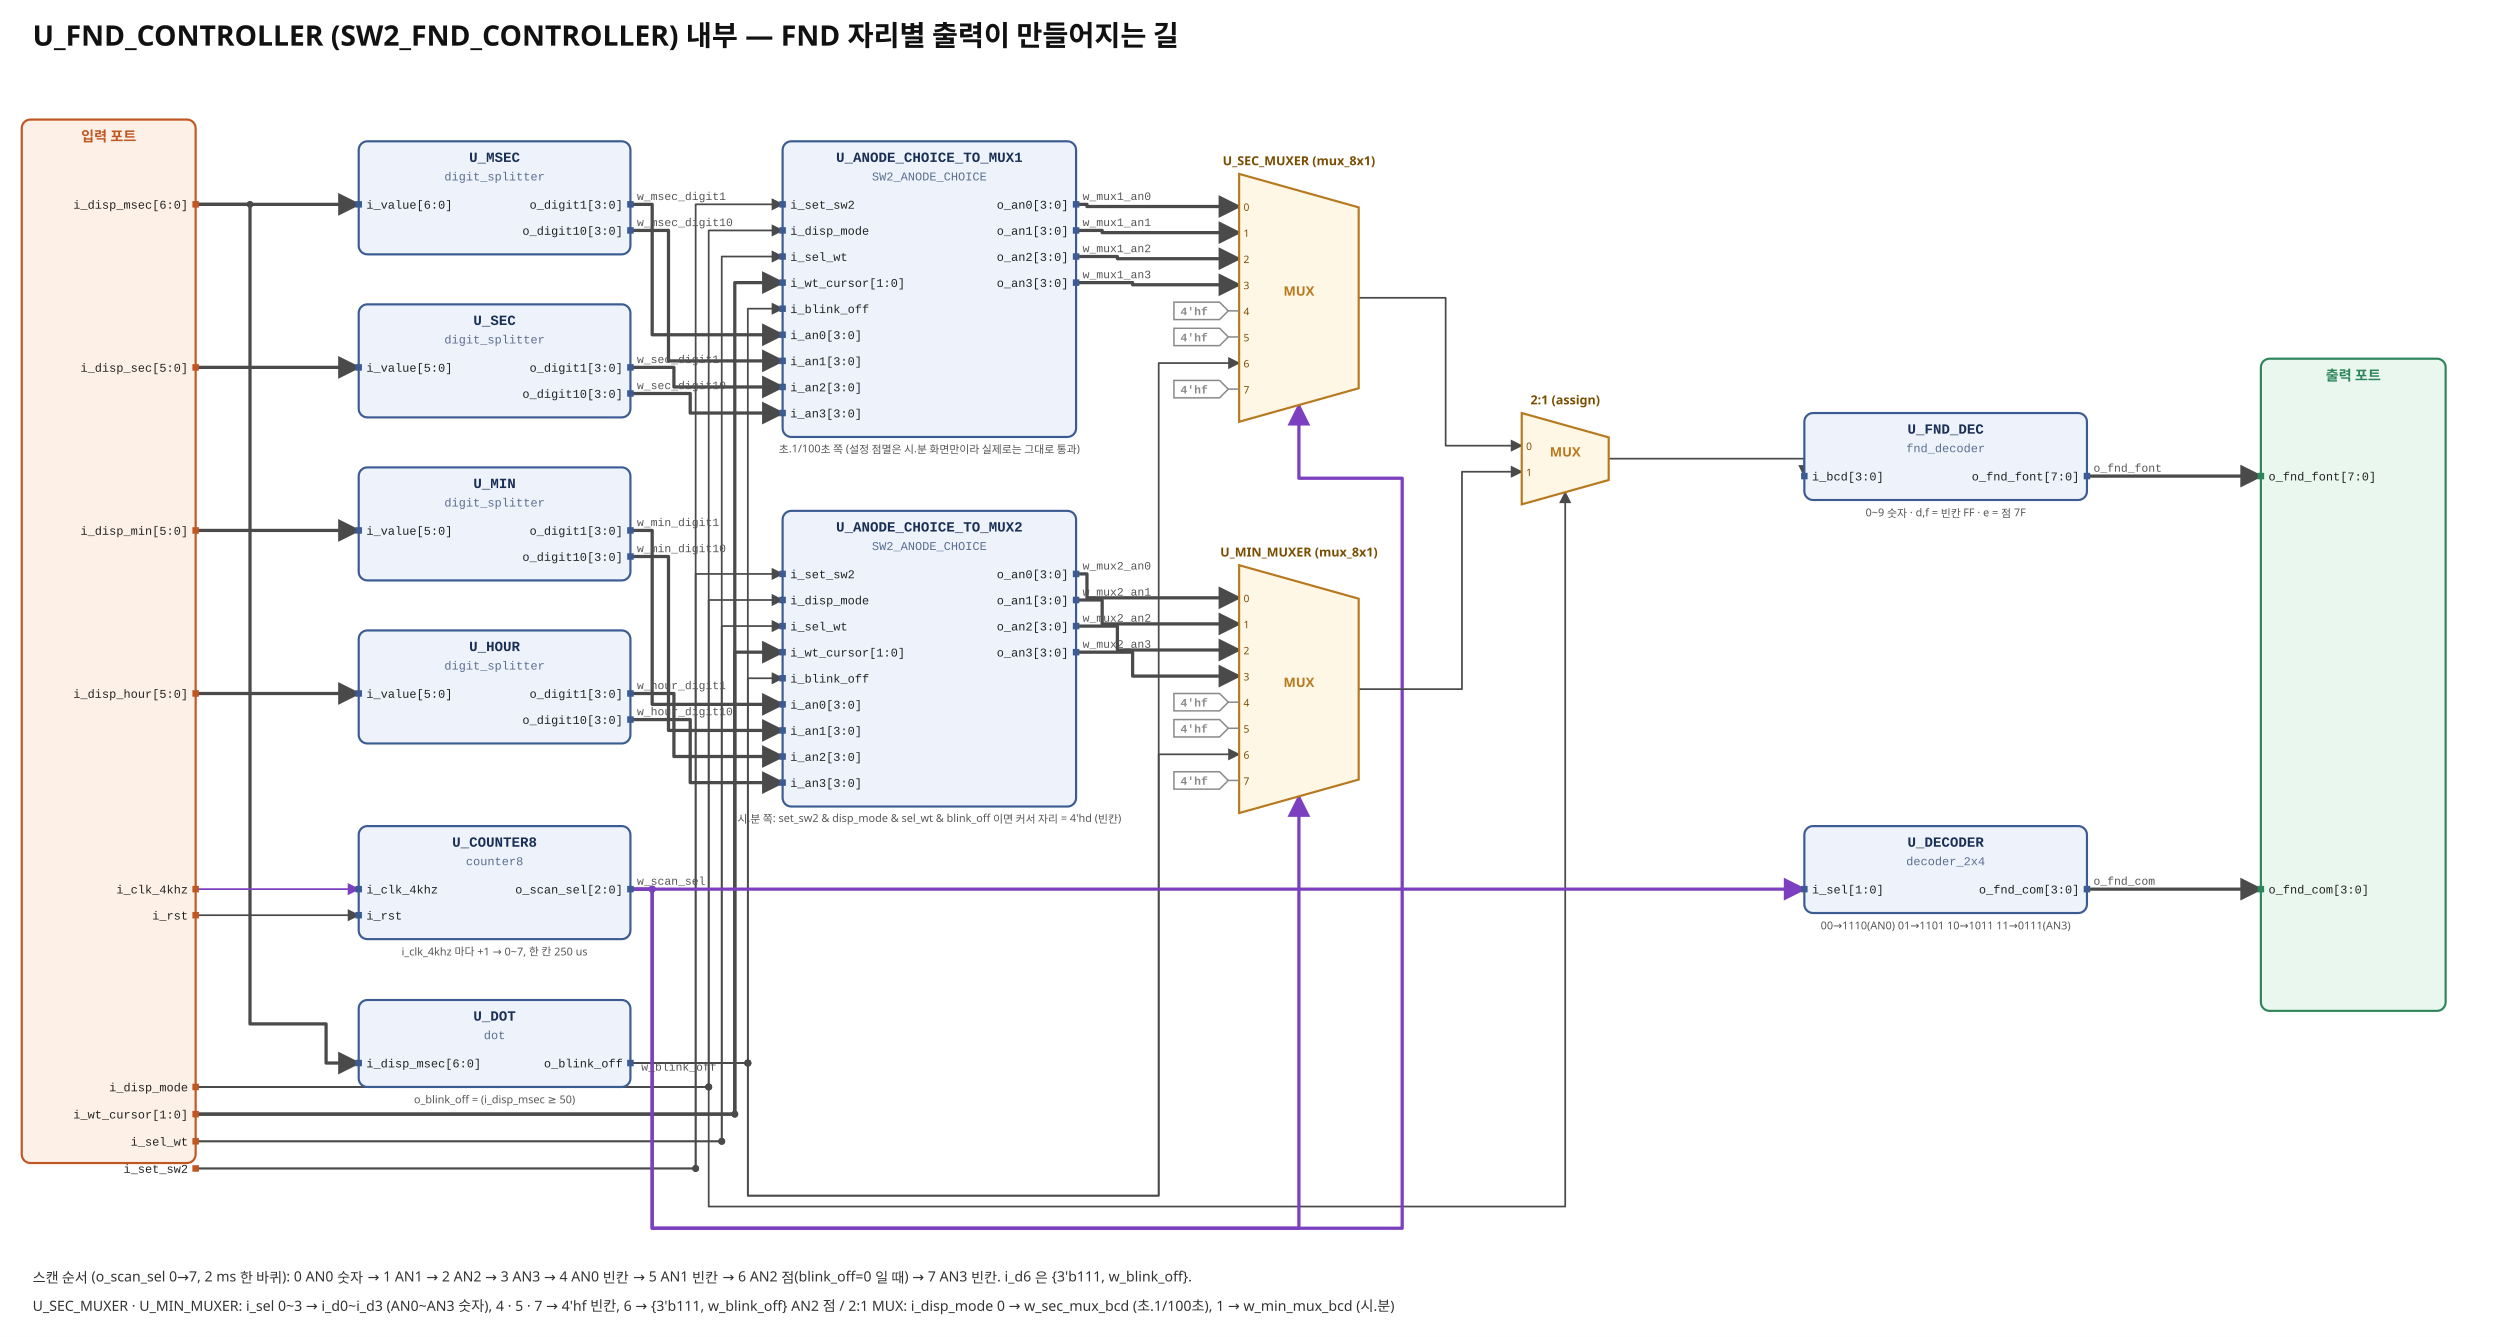
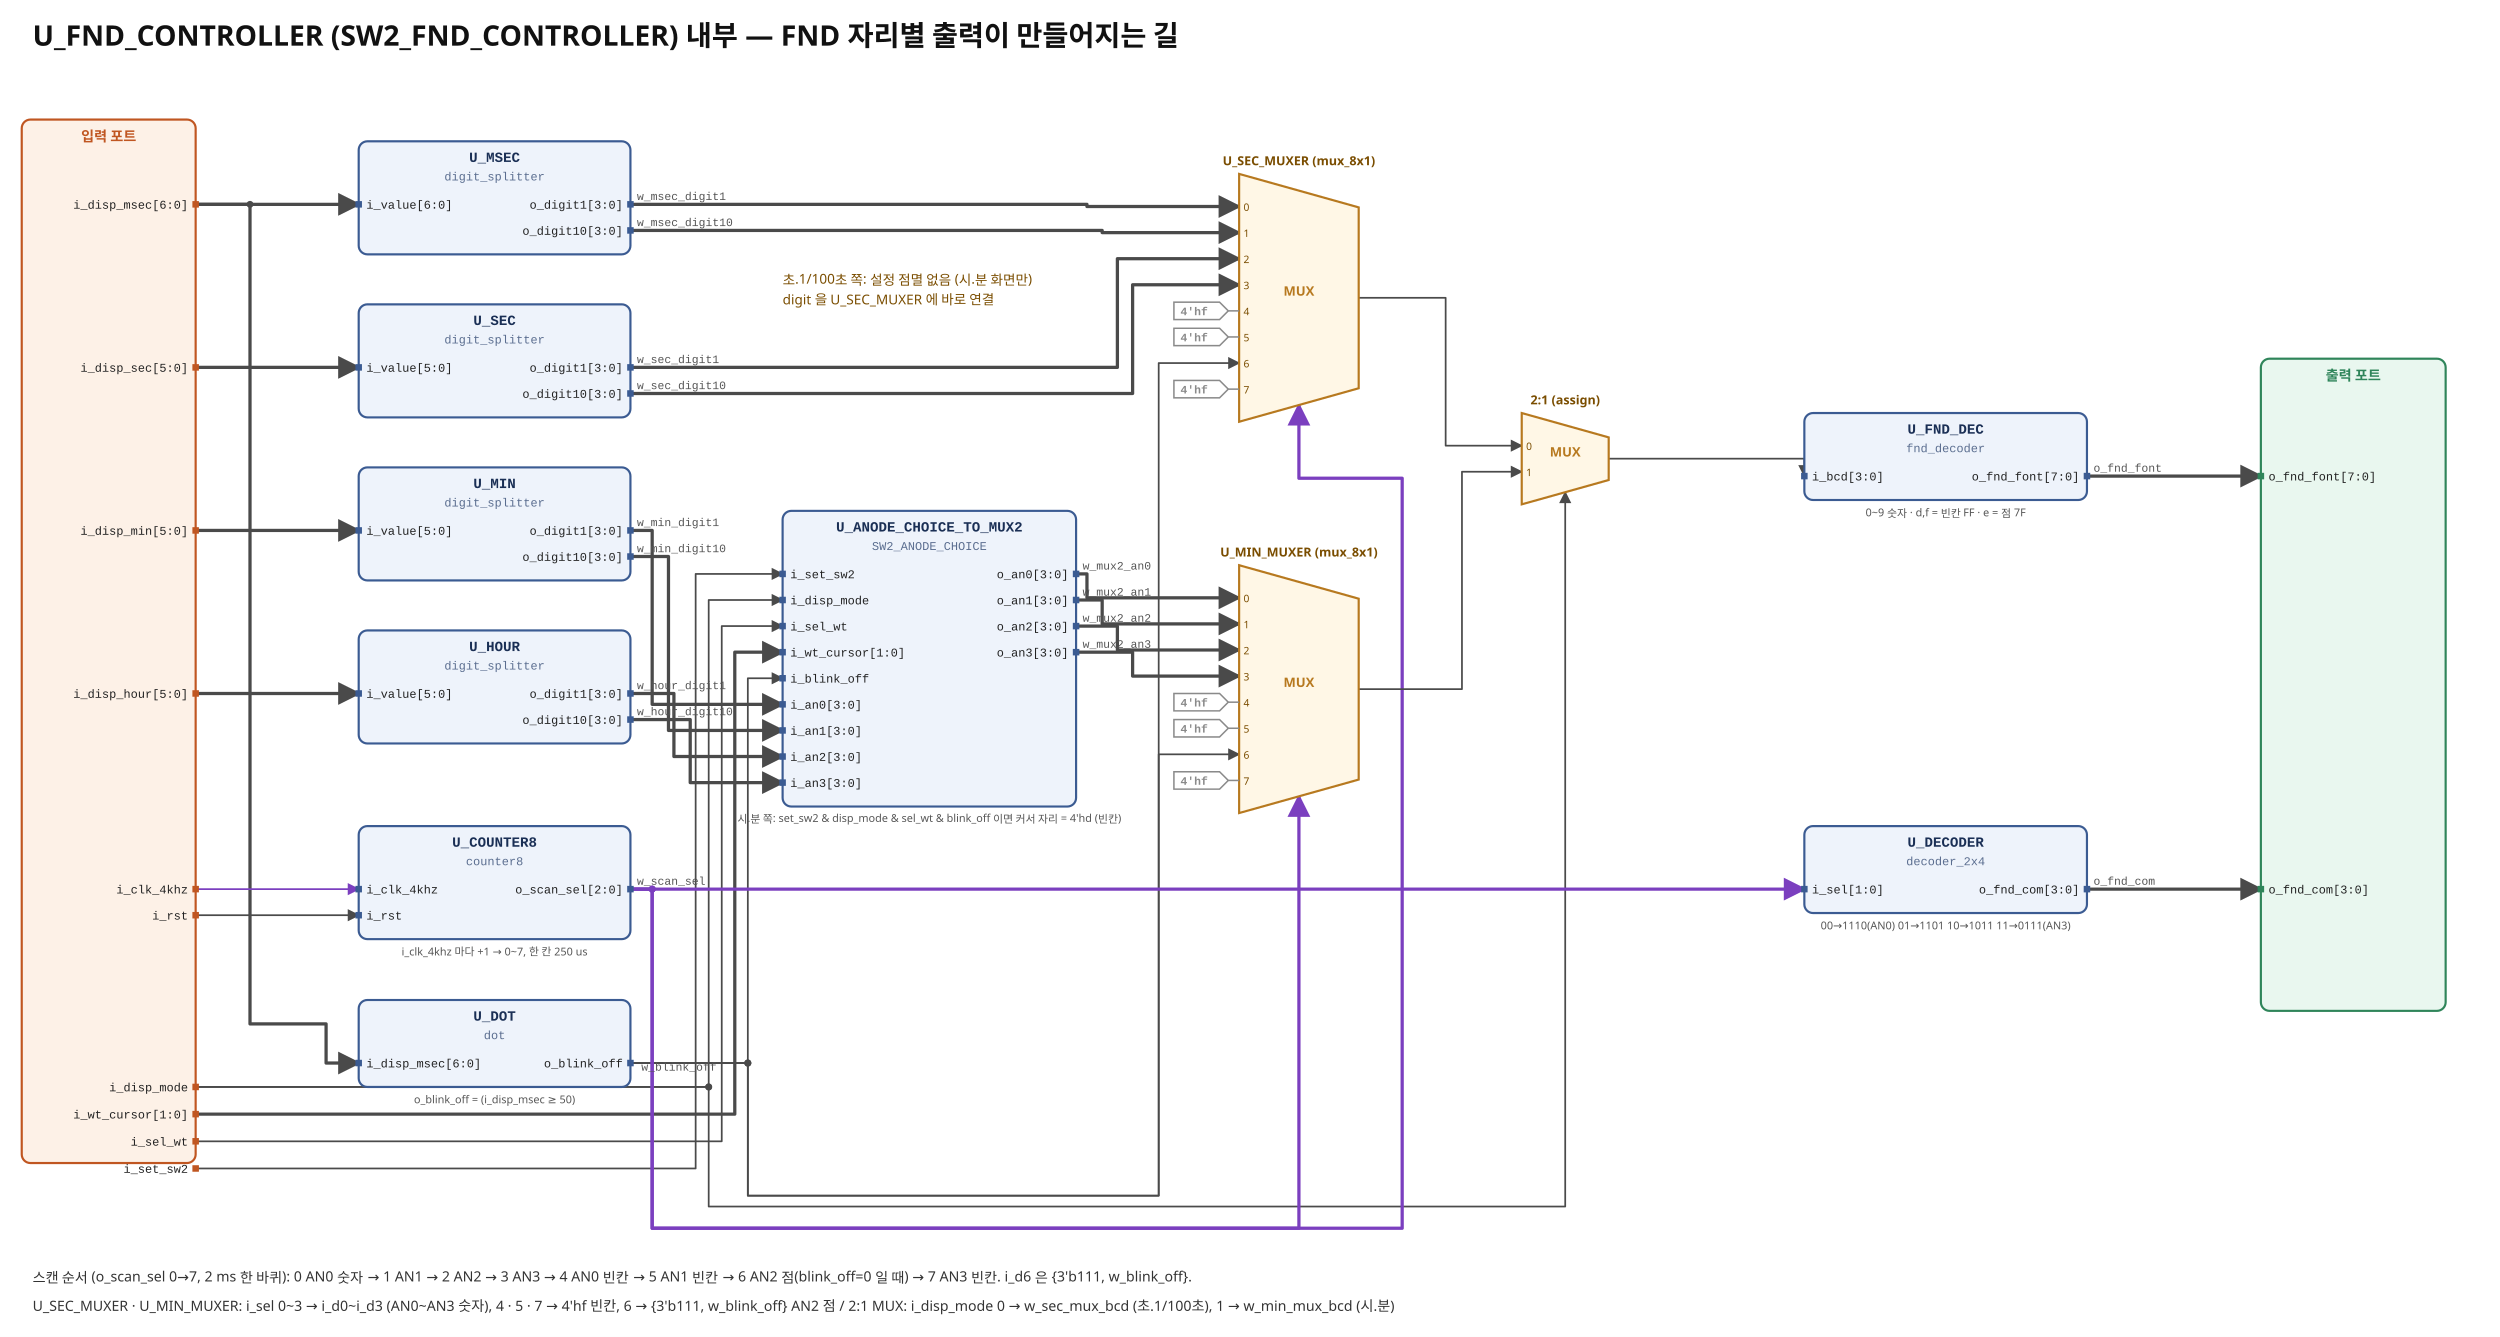
<svg xmlns="http://www.w3.org/2000/svg" width="2300" height="1230" viewBox="0 0 2300 1230">
  <rect width="2300" height="1230" fill="#ffffff" />
  <defs>
    <marker id="arr" viewBox="0 0 10 10" refX="9" refY="5" markerWidth="7" markerHeight="7" orient="auto-start-reverse">
      <path d="M0,0 L10,5 L0,10 z" fill="context-stroke" />
    </marker>
  </defs>
  <text x="30.0" y="42.0" font-family="'Malgun Gothic','Noto Sans KR','Apple SD Gothic Neo',sans-serif" font-size="26" fill="#111" text-anchor="start" font-weight="bold">U_FND_CONTROLLER (SW2_FND_CONTROLLER) 내부 — FND 자리별 출력이 만들어지는 길</text>
  <polyline points="180.0,188.0 330.0,188.0" fill="none" stroke="#4a4a4a" stroke-width="3.0" stroke-linejoin="round" marker-end="url(#arr)" />
  <polyline points="180.0,188.0 230.0,188.0 230.0,942.0 300.0,942.0 300.0,978.0 330.0,978.0" fill="none" stroke="#4a4a4a" stroke-width="3.0" stroke-linejoin="round" marker-end="url(#arr)" />
  <polyline points="180.0,338.0 330.0,338.0" fill="none" stroke="#4a4a4a" stroke-width="3.0" stroke-linejoin="round" marker-end="url(#arr)" />
  <polyline points="180.0,488.0 330.0,488.0" fill="none" stroke="#4a4a4a" stroke-width="3.0" stroke-linejoin="round" marker-end="url(#arr)" />
  <polyline points="180.0,638.0 330.0,638.0" fill="none" stroke="#4a4a4a" stroke-width="3.0" stroke-linejoin="round" marker-end="url(#arr)" />
  <polyline points="180.0,818.0 330.0,818.0" fill="none" stroke="#7b3fbf" stroke-width="1.6" stroke-linejoin="round" marker-end="url(#arr)" />
  <polyline points="180.0,842.0 330.0,842.0" fill="none" stroke="#4a4a4a" stroke-width="1.6" stroke-linejoin="round" marker-end="url(#arr)" />
-   <polyline points="180.0,1075.0 640.0,1075.0 640.0,188.0 720.0,188.0" fill="none" stroke="#4a4a4a" stroke-width="1.6" stroke-linejoin="round" marker-end="url(#arr)" />
  <polyline points="180.0,1075.0 640.0,1075.0 640.0,528.0 720.0,528.0" fill="none" stroke="#4a4a4a" stroke-width="1.6" stroke-linejoin="round" marker-end="url(#arr)" />
-   <polyline points="180.0,1000.0 652.0,1000.0 652.0,212.0 720.0,212.0" fill="none" stroke="#4a4a4a" stroke-width="1.6" stroke-linejoin="round" marker-end="url(#arr)" />
  <polyline points="180.0,1000.0 652.0,1000.0 652.0,552.0 720.0,552.0" fill="none" stroke="#4a4a4a" stroke-width="1.6" stroke-linejoin="round" marker-end="url(#arr)" />
  <polyline points="180.0,1000.0 652.0,1000.0 652.0,1110.0 1440.0,1110.0 1440.0,482.8 1440.0,452.8" fill="none" stroke="#4a4a4a" stroke-width="1.6" stroke-linejoin="round" marker-end="url(#arr)" />
-   <polyline points="180.0,1050.0 664.0,1050.0 664.0,236.0 720.0,236.0" fill="none" stroke="#4a4a4a" stroke-width="1.6" stroke-linejoin="round" marker-end="url(#arr)" />
  <polyline points="180.0,1050.0 664.0,1050.0 664.0,576.0 720.0,576.0" fill="none" stroke="#4a4a4a" stroke-width="1.6" stroke-linejoin="round" marker-end="url(#arr)" />
-   <polyline points="180.0,1025.0 676.0,1025.0 676.0,260.0 720.0,260.0" fill="none" stroke="#4a4a4a" stroke-width="3.0" stroke-linejoin="round" marker-end="url(#arr)" />
  <polyline points="180.0,1025.0 676.0,1025.0 676.0,600.0 720.0,600.0" fill="none" stroke="#4a4a4a" stroke-width="3.0" stroke-linejoin="round" marker-end="url(#arr)" />
-   <polyline points="580.0,978.0 688.0,978.0 688.0,284.0 720.0,284.0" fill="none" stroke="#4a4a4a" stroke-width="1.6" stroke-linejoin="round" marker-end="url(#arr)" />
  <polyline points="580.0,978.0 688.0,978.0 688.0,624.0 720.0,624.0" fill="none" stroke="#4a4a4a" stroke-width="1.6" stroke-linejoin="round" marker-end="url(#arr)" />
  <polyline points="580.0,978.0 688.0,978.0 688.0,1100.0 1066.0,1100.0 1066.0,334.0 1140.0,334.0" fill="none" stroke="#4a4a4a" stroke-width="1.6" stroke-linejoin="round" marker-end="url(#arr)" />
  <polyline points="580.0,978.0 688.0,978.0 688.0,1100.0 1066.0,1100.0 1066.0,694.0 1140.0,694.0" fill="none" stroke="#4a4a4a" stroke-width="1.6" stroke-linejoin="round" marker-end="url(#arr)" />
-   <polyline points="580.0,188.0 600.0,188.0 600.0,308.0 720.0,308.0" fill="none" stroke="#4a4a4a" stroke-width="3.0" stroke-linejoin="round" marker-end="url(#arr)" />
-   <polyline points="580.0,212.0 615.0,212.0 615.0,332.0 720.0,332.0" fill="none" stroke="#4a4a4a" stroke-width="3.0" stroke-linejoin="round" marker-end="url(#arr)" />
-   <polyline points="580.0,338.0 620.0,338.0 620.0,356.0 720.0,356.0" fill="none" stroke="#4a4a4a" stroke-width="3.0" stroke-linejoin="round" marker-end="url(#arr)" />
-   <polyline points="580.0,362.0 635.0,362.0 635.0,380.0 720.0,380.0" fill="none" stroke="#4a4a4a" stroke-width="3.0" stroke-linejoin="round" marker-end="url(#arr)" />
+   <polyline points="580.0,188.0 1000.0,188.0 1000.0,190.0 1140.0,190.0" fill="none" stroke="#4a4a4a" stroke-width="3.0" stroke-linejoin="round" marker-end="url(#arr)" />
+   <polyline points="580.0,212.0 1014.0,212.0 1014.0,214.0 1140.0,214.0" fill="none" stroke="#4a4a4a" stroke-width="3.0" stroke-linejoin="round" marker-end="url(#arr)" />
+   <polyline points="580.0,338.0 1028.0,338.0 1028.0,238.0 1140.0,238.0" fill="none" stroke="#4a4a4a" stroke-width="3.0" stroke-linejoin="round" marker-end="url(#arr)" />
+   <polyline points="580.0,362.0 1042.0,362.0 1042.0,262.0 1140.0,262.0" fill="none" stroke="#4a4a4a" stroke-width="3.0" stroke-linejoin="round" marker-end="url(#arr)" />
  <polyline points="580.0,488.0 600.0,488.0 600.0,648.0 720.0,648.0" fill="none" stroke="#4a4a4a" stroke-width="3.0" stroke-linejoin="round" marker-end="url(#arr)" />
  <polyline points="580.0,512.0 615.0,512.0 615.0,672.0 720.0,672.0" fill="none" stroke="#4a4a4a" stroke-width="3.0" stroke-linejoin="round" marker-end="url(#arr)" />
  <polyline points="580.0,638.0 620.0,638.0 620.0,696.0 720.0,696.0" fill="none" stroke="#4a4a4a" stroke-width="3.0" stroke-linejoin="round" marker-end="url(#arr)" />
  <polyline points="580.0,662.0 635.0,662.0 635.0,720.0 720.0,720.0" fill="none" stroke="#4a4a4a" stroke-width="3.0" stroke-linejoin="round" marker-end="url(#arr)" />
-   <polyline points="990.0,188.0 1000.0,188.0 1000.0,190.0 1140.0,190.0" fill="none" stroke="#4a4a4a" stroke-width="3.0" stroke-linejoin="round" marker-end="url(#arr)" />
  <polyline points="990.0,528.0 1000.0,528.0 1000.0,550.0 1140.0,550.0" fill="none" stroke="#4a4a4a" stroke-width="3.0" stroke-linejoin="round" marker-end="url(#arr)" />
-   <polyline points="990.0,212.0 1014.0,212.0 1014.0,214.0 1140.0,214.0" fill="none" stroke="#4a4a4a" stroke-width="3.0" stroke-linejoin="round" marker-end="url(#arr)" />
  <polyline points="990.0,552.0 1014.0,552.0 1014.0,574.0 1140.0,574.0" fill="none" stroke="#4a4a4a" stroke-width="3.0" stroke-linejoin="round" marker-end="url(#arr)" />
-   <polyline points="990.0,236.0 1028.0,236.0 1028.0,238.0 1140.0,238.0" fill="none" stroke="#4a4a4a" stroke-width="3.0" stroke-linejoin="round" marker-end="url(#arr)" />
  <polyline points="990.0,576.0 1028.0,576.0 1028.0,598.0 1140.0,598.0" fill="none" stroke="#4a4a4a" stroke-width="3.0" stroke-linejoin="round" marker-end="url(#arr)" />
-   <polyline points="990.0,260.0 1042.0,260.0 1042.0,262.0 1140.0,262.0" fill="none" stroke="#4a4a4a" stroke-width="3.0" stroke-linejoin="round" marker-end="url(#arr)" />
  <polyline points="990.0,600.0 1042.0,600.0 1042.0,622.0 1140.0,622.0" fill="none" stroke="#4a4a4a" stroke-width="3.0" stroke-linejoin="round" marker-end="url(#arr)" />
  <polyline points="580.0,818.0 600.0,818.0 600.0,1130.0 1290.0,1130.0 1290.0,440.0 1195.0,440.0 1195.0,372.6" fill="none" stroke="#7b3fbf" stroke-width="3.0" stroke-linejoin="round" marker-end="url(#arr)" />
  <polyline points="580.0,818.0 600.0,818.0 600.0,1130.0 1195.0,1130.0 1195.0,762.6 1195.0,732.6" fill="none" stroke="#7b3fbf" stroke-width="3.0" stroke-linejoin="round" marker-end="url(#arr)" />
  <polyline points="580.0,818.0 600.0,818.0 1660.0,818.0" fill="none" stroke="#7b3fbf" stroke-width="3.0" stroke-linejoin="round" marker-end="url(#arr)" />
  <polyline points="1250.0,274.0 1330.0,274.0 1330.0,410.0 1400.0,410.0" fill="none" stroke="#4a4a4a" stroke-width="1.6" stroke-linejoin="round" marker-end="url(#arr)" />
  <polyline points="1250.0,634.0 1345.0,634.0 1345.0,434.0 1400.0,434.0" fill="none" stroke="#4a4a4a" stroke-width="1.6" stroke-linejoin="round" marker-end="url(#arr)" />
  <polyline points="1480.0,422.0 1660.0,422.0 1660.0,438.0" fill="none" stroke="#4a4a4a" stroke-width="1.6" stroke-linejoin="round" marker-end="url(#arr)" />
  <polyline points="1920.0,438.0 2080.0,438.0" fill="none" stroke="#4a4a4a" stroke-width="3.0" stroke-linejoin="round" marker-end="url(#arr)" />
  <polyline points="1920.0,818.0 2080.0,818.0" fill="none" stroke="#4a4a4a" stroke-width="3.0" stroke-linejoin="round" marker-end="url(#arr)" />
  <circle cx="230.0" cy="188.0" r="3.2" fill="#4a4a4a" />
-   <circle cx="640.0" cy="1075.0" r="3.2" fill="#4a4a4a" />
-   <circle cx="640.0" cy="1075.0" r="3.2" fill="#4a4a4a" />
  <circle cx="652.0" cy="1000.0" r="3.2" fill="#4a4a4a" />
  <circle cx="652.0" cy="1000.0" r="3.2" fill="#4a4a4a" />
-   <circle cx="652.0" cy="1000.0" r="3.2" fill="#4a4a4a" />
-   <circle cx="664.0" cy="1050.0" r="3.2" fill="#4a4a4a" />
-   <circle cx="664.0" cy="1050.0" r="3.2" fill="#4a4a4a" />
-   <circle cx="676.0" cy="1025.0" r="3.2" fill="#4a4a4a" />
-   <circle cx="676.0" cy="1025.0" r="3.2" fill="#4a4a4a" />
-   <circle cx="688.0" cy="978.0" r="3.2" fill="#4a4a4a" />
  <circle cx="688.0" cy="978.0" r="3.2" fill="#4a4a4a" />
  <circle cx="688.0" cy="978.0" r="3.2" fill="#4a4a4a" />
  <circle cx="688.0" cy="978.0" r="3.2" fill="#4a4a4a" />
  <circle cx="600.0" cy="818.0" r="3.2" fill="#7b3fbf" />
  <circle cx="600.0" cy="818.0" r="3.2" fill="#7b3fbf" />
  <circle cx="600.0" cy="818.0" r="3.2" fill="#7b3fbf" />
  <rect x="20" y="110" width="160" height="960" rx="8" fill="#fdf1e7" stroke="#c05621" stroke-width="2" />
  <text x="100.0" y="130.0" font-family="'Malgun Gothic','Noto Sans KR','Apple SD Gothic Neo',sans-serif" font-size="13" fill="#c05621" text-anchor="middle" font-weight="bold">입력 포트</text>
  <rect x="177" y="185" width="6" height="6" fill="#c05621" />
  <text x="173.0" y="192.0" font-family="Consolas,'D2Coding','Courier New',monospace" font-size="11" fill="#222" text-anchor="end" font-weight="normal">i_disp_msec[6:0]</text>
  <rect x="177" y="335" width="6" height="6" fill="#c05621" />
  <text x="173.0" y="342.0" font-family="Consolas,'D2Coding','Courier New',monospace" font-size="11" fill="#222" text-anchor="end" font-weight="normal">i_disp_sec[5:0]</text>
  <rect x="177" y="485" width="6" height="6" fill="#c05621" />
  <text x="173.0" y="492.0" font-family="Consolas,'D2Coding','Courier New',monospace" font-size="11" fill="#222" text-anchor="end" font-weight="normal">i_disp_min[5:0]</text>
  <rect x="177" y="635" width="6" height="6" fill="#c05621" />
  <text x="173.0" y="642.0" font-family="Consolas,'D2Coding','Courier New',monospace" font-size="11" fill="#222" text-anchor="end" font-weight="normal">i_disp_hour[5:0]</text>
  <rect x="177" y="839" width="6" height="6" fill="#c05621" />
  <text x="173.0" y="846.0" font-family="Consolas,'D2Coding','Courier New',monospace" font-size="11" fill="#222" text-anchor="end" font-weight="normal">i_rst</text>
  <rect x="177" y="815" width="6" height="6" fill="#c05621" />
  <text x="173.0" y="822.0" font-family="Consolas,'D2Coding','Courier New',monospace" font-size="11" fill="#222" text-anchor="end" font-weight="normal">i_clk_4khz</text>
  <rect x="177" y="997" width="6" height="6" fill="#c05621" />
  <text x="173.0" y="1004.0" font-family="Consolas,'D2Coding','Courier New',monospace" font-size="11" fill="#222" text-anchor="end" font-weight="normal">i_disp_mode</text>
  <rect x="177" y="1022" width="6" height="6" fill="#c05621" />
  <text x="173.0" y="1029.0" font-family="Consolas,'D2Coding','Courier New',monospace" font-size="11" fill="#222" text-anchor="end" font-weight="normal">i_wt_cursor[1:0]</text>
  <rect x="177" y="1047" width="6" height="6" fill="#c05621" />
  <text x="173.0" y="1054.0" font-family="Consolas,'D2Coding','Courier New',monospace" font-size="11" fill="#222" text-anchor="end" font-weight="normal">i_sel_wt</text>
  <rect x="177" y="1072" width="6" height="6" fill="#c05621" />
  <text x="173.0" y="1079.0" font-family="Consolas,'D2Coding','Courier New',monospace" font-size="11" fill="#222" text-anchor="end" font-weight="normal">i_set_sw2</text>
  <rect x="330" y="130" width="250" height="104" rx="8" fill="#eef3fb" stroke="#3b5b92" stroke-width="2" />
  <text x="455.0" y="149.0" font-family="Consolas,'D2Coding','Courier New',monospace" font-size="13" fill="#1a2f55" text-anchor="middle" font-weight="bold">U_MSEC</text>
  <text x="455.0" y="166.0" font-family="Consolas,'D2Coding','Courier New',monospace" font-size="11" fill="#5a6d8f" text-anchor="middle" font-weight="normal">digit_splitter</text>
  <rect x="327" y="185" width="6" height="6" fill="#3b5b92" />
  <text x="337.0" y="192.0" font-family="Consolas,'D2Coding','Courier New',monospace" font-size="11" fill="#222" text-anchor="start" font-weight="normal">i_value[6:0]</text>
  <rect x="577" y="185" width="6" height="6" fill="#3b5b92" />
  <text x="573.0" y="192.0" font-family="Consolas,'D2Coding','Courier New',monospace" font-size="11" fill="#222" text-anchor="end" font-weight="normal">o_digit1[3:0]</text>
  <rect x="577" y="209" width="6" height="6" fill="#3b5b92" />
  <text x="573.0" y="216.0" font-family="Consolas,'D2Coding','Courier New',monospace" font-size="11" fill="#222" text-anchor="end" font-weight="normal">o_digit10[3:0]</text>
  <rect x="330" y="280" width="250" height="104" rx="8" fill="#eef3fb" stroke="#3b5b92" stroke-width="2" />
  <text x="455.0" y="299.0" font-family="Consolas,'D2Coding','Courier New',monospace" font-size="13" fill="#1a2f55" text-anchor="middle" font-weight="bold">U_SEC</text>
  <text x="455.0" y="316.0" font-family="Consolas,'D2Coding','Courier New',monospace" font-size="11" fill="#5a6d8f" text-anchor="middle" font-weight="normal">digit_splitter</text>
  <rect x="327" y="335" width="6" height="6" fill="#3b5b92" />
  <text x="337.0" y="342.0" font-family="Consolas,'D2Coding','Courier New',monospace" font-size="11" fill="#222" text-anchor="start" font-weight="normal">i_value[5:0]</text>
  <rect x="577" y="335" width="6" height="6" fill="#3b5b92" />
  <text x="573.0" y="342.0" font-family="Consolas,'D2Coding','Courier New',monospace" font-size="11" fill="#222" text-anchor="end" font-weight="normal">o_digit1[3:0]</text>
  <rect x="577" y="359" width="6" height="6" fill="#3b5b92" />
  <text x="573.0" y="366.0" font-family="Consolas,'D2Coding','Courier New',monospace" font-size="11" fill="#222" text-anchor="end" font-weight="normal">o_digit10[3:0]</text>
  <rect x="330" y="430" width="250" height="104" rx="8" fill="#eef3fb" stroke="#3b5b92" stroke-width="2" />
  <text x="455.0" y="449.0" font-family="Consolas,'D2Coding','Courier New',monospace" font-size="13" fill="#1a2f55" text-anchor="middle" font-weight="bold">U_MIN</text>
  <text x="455.0" y="466.0" font-family="Consolas,'D2Coding','Courier New',monospace" font-size="11" fill="#5a6d8f" text-anchor="middle" font-weight="normal">digit_splitter</text>
  <rect x="327" y="485" width="6" height="6" fill="#3b5b92" />
  <text x="337.0" y="492.0" font-family="Consolas,'D2Coding','Courier New',monospace" font-size="11" fill="#222" text-anchor="start" font-weight="normal">i_value[5:0]</text>
  <rect x="577" y="485" width="6" height="6" fill="#3b5b92" />
  <text x="573.0" y="492.0" font-family="Consolas,'D2Coding','Courier New',monospace" font-size="11" fill="#222" text-anchor="end" font-weight="normal">o_digit1[3:0]</text>
  <rect x="577" y="509" width="6" height="6" fill="#3b5b92" />
  <text x="573.0" y="516.0" font-family="Consolas,'D2Coding','Courier New',monospace" font-size="11" fill="#222" text-anchor="end" font-weight="normal">o_digit10[3:0]</text>
  <rect x="330" y="580" width="250" height="104" rx="8" fill="#eef3fb" stroke="#3b5b92" stroke-width="2" />
  <text x="455.0" y="599.0" font-family="Consolas,'D2Coding','Courier New',monospace" font-size="13" fill="#1a2f55" text-anchor="middle" font-weight="bold">U_HOUR</text>
  <text x="455.0" y="616.0" font-family="Consolas,'D2Coding','Courier New',monospace" font-size="11" fill="#5a6d8f" text-anchor="middle" font-weight="normal">digit_splitter</text>
  <rect x="327" y="635" width="6" height="6" fill="#3b5b92" />
  <text x="337.0" y="642.0" font-family="Consolas,'D2Coding','Courier New',monospace" font-size="11" fill="#222" text-anchor="start" font-weight="normal">i_value[5:0]</text>
  <rect x="577" y="635" width="6" height="6" fill="#3b5b92" />
  <text x="573.0" y="642.0" font-family="Consolas,'D2Coding','Courier New',monospace" font-size="11" fill="#222" text-anchor="end" font-weight="normal">o_digit1[3:0]</text>
  <rect x="577" y="659" width="6" height="6" fill="#3b5b92" />
  <text x="573.0" y="666.0" font-family="Consolas,'D2Coding','Courier New',monospace" font-size="11" fill="#222" text-anchor="end" font-weight="normal">o_digit10[3:0]</text>
  <rect x="330" y="760" width="250" height="104" rx="8" fill="#eef3fb" stroke="#3b5b92" stroke-width="2" />
  <text x="455.0" y="779.0" font-family="Consolas,'D2Coding','Courier New',monospace" font-size="13" fill="#1a2f55" text-anchor="middle" font-weight="bold">U_COUNTER8</text>
  <text x="455.0" y="796.0" font-family="Consolas,'D2Coding','Courier New',monospace" font-size="11" fill="#5a6d8f" text-anchor="middle" font-weight="normal">counter8</text>
  <rect x="327" y="815" width="6" height="6" fill="#3b5b92" />
  <text x="337.0" y="822.0" font-family="Consolas,'D2Coding','Courier New',monospace" font-size="11" fill="#222" text-anchor="start" font-weight="normal">i_clk_4khz</text>
  <rect x="327" y="839" width="6" height="6" fill="#3b5b92" />
  <text x="337.0" y="846.0" font-family="Consolas,'D2Coding','Courier New',monospace" font-size="11" fill="#222" text-anchor="start" font-weight="normal">i_rst</text>
  <rect x="577" y="815" width="6" height="6" fill="#3b5b92" />
  <text x="573.0" y="822.0" font-family="Consolas,'D2Coding','Courier New',monospace" font-size="11" fill="#222" text-anchor="end" font-weight="normal">o_scan_sel[2:0]</text>
  <text x="455.0" y="879.0" font-family="'Malgun Gothic','Noto Sans KR','Apple SD Gothic Neo',sans-serif" font-size="10" fill="#555" text-anchor="middle" font-weight="normal">i_clk_4khz 마다 +1 → 0~7, 한 칸 250 us</text>
  <rect x="330" y="920" width="250" height="80" rx="8" fill="#eef3fb" stroke="#3b5b92" stroke-width="2" />
  <text x="455.0" y="939.0" font-family="Consolas,'D2Coding','Courier New',monospace" font-size="13" fill="#1a2f55" text-anchor="middle" font-weight="bold">U_DOT</text>
  <text x="455.0" y="956.0" font-family="Consolas,'D2Coding','Courier New',monospace" font-size="11" fill="#5a6d8f" text-anchor="middle" font-weight="normal">dot</text>
  <rect x="327" y="975" width="6" height="6" fill="#3b5b92" />
  <text x="337.0" y="982.0" font-family="Consolas,'D2Coding','Courier New',monospace" font-size="11" fill="#222" text-anchor="start" font-weight="normal">i_disp_msec[6:0]</text>
  <rect x="577" y="975" width="6" height="6" fill="#3b5b92" />
  <text x="573.0" y="982.0" font-family="Consolas,'D2Coding','Courier New',monospace" font-size="11" fill="#222" text-anchor="end" font-weight="normal">o_blink_off</text>
  <text x="455.0" y="1015.0" font-family="'Malgun Gothic','Noto Sans KR','Apple SD Gothic Neo',sans-serif" font-size="10" fill="#555" text-anchor="middle" font-weight="normal">o_blink_off = (i_disp_msec ≥ 50)</text>
-   <rect x="720" y="130" width="270" height="272" rx="8" fill="#eef3fb" stroke="#3b5b92" stroke-width="2" />
-   <text x="855.0" y="149.0" font-family="Consolas,'D2Coding','Courier New',monospace" font-size="13" fill="#1a2f55" text-anchor="middle" font-weight="bold">U_ANODE_CHOICE_TO_MUX1</text>
-   <text x="855.0" y="166.0" font-family="Consolas,'D2Coding','Courier New',monospace" font-size="11" fill="#5a6d8f" text-anchor="middle" font-weight="normal">SW2_ANODE_CHOICE</text>
-   <rect x="717" y="185" width="6" height="6" fill="#3b5b92" />
-   <text x="727.0" y="192.0" font-family="Consolas,'D2Coding','Courier New',monospace" font-size="11" fill="#222" text-anchor="start" font-weight="normal">i_set_sw2</text>
-   <rect x="717" y="209" width="6" height="6" fill="#3b5b92" />
-   <text x="727.0" y="216.0" font-family="Consolas,'D2Coding','Courier New',monospace" font-size="11" fill="#222" text-anchor="start" font-weight="normal">i_disp_mode</text>
-   <rect x="717" y="233" width="6" height="6" fill="#3b5b92" />
-   <text x="727.0" y="240.0" font-family="Consolas,'D2Coding','Courier New',monospace" font-size="11" fill="#222" text-anchor="start" font-weight="normal">i_sel_wt</text>
-   <rect x="717" y="257" width="6" height="6" fill="#3b5b92" />
-   <text x="727.0" y="264.0" font-family="Consolas,'D2Coding','Courier New',monospace" font-size="11" fill="#222" text-anchor="start" font-weight="normal">i_wt_cursor[1:0]</text>
-   <rect x="717" y="281" width="6" height="6" fill="#3b5b92" />
-   <text x="727.0" y="288.0" font-family="Consolas,'D2Coding','Courier New',monospace" font-size="11" fill="#222" text-anchor="start" font-weight="normal">i_blink_off</text>
-   <rect x="717" y="305" width="6" height="6" fill="#3b5b92" />
-   <text x="727.0" y="312.0" font-family="Consolas,'D2Coding','Courier New',monospace" font-size="11" fill="#222" text-anchor="start" font-weight="normal">i_an0[3:0]</text>
-   <rect x="717" y="329" width="6" height="6" fill="#3b5b92" />
-   <text x="727.0" y="336.0" font-family="Consolas,'D2Coding','Courier New',monospace" font-size="11" fill="#222" text-anchor="start" font-weight="normal">i_an1[3:0]</text>
-   <rect x="717" y="353" width="6" height="6" fill="#3b5b92" />
-   <text x="727.0" y="360.0" font-family="Consolas,'D2Coding','Courier New',monospace" font-size="11" fill="#222" text-anchor="start" font-weight="normal">i_an2[3:0]</text>
-   <rect x="717" y="377" width="6" height="6" fill="#3b5b92" />
-   <text x="727.0" y="384.0" font-family="Consolas,'D2Coding','Courier New',monospace" font-size="11" fill="#222" text-anchor="start" font-weight="normal">i_an3[3:0]</text>
-   <rect x="987" y="185" width="6" height="6" fill="#3b5b92" />
-   <text x="983.0" y="192.0" font-family="Consolas,'D2Coding','Courier New',monospace" font-size="11" fill="#222" text-anchor="end" font-weight="normal">o_an0[3:0]</text>
-   <rect x="987" y="209" width="6" height="6" fill="#3b5b92" />
-   <text x="983.0" y="216.0" font-family="Consolas,'D2Coding','Courier New',monospace" font-size="11" fill="#222" text-anchor="end" font-weight="normal">o_an1[3:0]</text>
-   <rect x="987" y="233" width="6" height="6" fill="#3b5b92" />
-   <text x="983.0" y="240.0" font-family="Consolas,'D2Coding','Courier New',monospace" font-size="11" fill="#222" text-anchor="end" font-weight="normal">o_an2[3:0]</text>
-   <rect x="987" y="257" width="6" height="6" fill="#3b5b92" />
-   <text x="983.0" y="264.0" font-family="Consolas,'D2Coding','Courier New',monospace" font-size="11" fill="#222" text-anchor="end" font-weight="normal">o_an3[3:0]</text>
-   <text x="855.0" y="417.0" font-family="'Malgun Gothic','Noto Sans KR','Apple SD Gothic Neo',sans-serif" font-size="10" fill="#555" text-anchor="middle" font-weight="normal">초.1/100초 쪽 (설정 점멸은 시.분 화면만이라 실제로는 그대로 통과)</text>
  <rect x="720" y="470" width="270" height="272" rx="8" fill="#eef3fb" stroke="#3b5b92" stroke-width="2" />
  <text x="855.0" y="489.0" font-family="Consolas,'D2Coding','Courier New',monospace" font-size="13" fill="#1a2f55" text-anchor="middle" font-weight="bold">U_ANODE_CHOICE_TO_MUX2</text>
  <text x="855.0" y="506.0" font-family="Consolas,'D2Coding','Courier New',monospace" font-size="11" fill="#5a6d8f" text-anchor="middle" font-weight="normal">SW2_ANODE_CHOICE</text>
  <rect x="717" y="525" width="6" height="6" fill="#3b5b92" />
  <text x="727.0" y="532.0" font-family="Consolas,'D2Coding','Courier New',monospace" font-size="11" fill="#222" text-anchor="start" font-weight="normal">i_set_sw2</text>
  <rect x="717" y="549" width="6" height="6" fill="#3b5b92" />
  <text x="727.0" y="556.0" font-family="Consolas,'D2Coding','Courier New',monospace" font-size="11" fill="#222" text-anchor="start" font-weight="normal">i_disp_mode</text>
  <rect x="717" y="573" width="6" height="6" fill="#3b5b92" />
  <text x="727.0" y="580.0" font-family="Consolas,'D2Coding','Courier New',monospace" font-size="11" fill="#222" text-anchor="start" font-weight="normal">i_sel_wt</text>
  <rect x="717" y="597" width="6" height="6" fill="#3b5b92" />
  <text x="727.0" y="604.0" font-family="Consolas,'D2Coding','Courier New',monospace" font-size="11" fill="#222" text-anchor="start" font-weight="normal">i_wt_cursor[1:0]</text>
  <rect x="717" y="621" width="6" height="6" fill="#3b5b92" />
  <text x="727.0" y="628.0" font-family="Consolas,'D2Coding','Courier New',monospace" font-size="11" fill="#222" text-anchor="start" font-weight="normal">i_blink_off</text>
  <rect x="717" y="645" width="6" height="6" fill="#3b5b92" />
  <text x="727.0" y="652.0" font-family="Consolas,'D2Coding','Courier New',monospace" font-size="11" fill="#222" text-anchor="start" font-weight="normal">i_an0[3:0]</text>
  <rect x="717" y="669" width="6" height="6" fill="#3b5b92" />
  <text x="727.0" y="676.0" font-family="Consolas,'D2Coding','Courier New',monospace" font-size="11" fill="#222" text-anchor="start" font-weight="normal">i_an1[3:0]</text>
  <rect x="717" y="693" width="6" height="6" fill="#3b5b92" />
  <text x="727.0" y="700.0" font-family="Consolas,'D2Coding','Courier New',monospace" font-size="11" fill="#222" text-anchor="start" font-weight="normal">i_an2[3:0]</text>
  <rect x="717" y="717" width="6" height="6" fill="#3b5b92" />
  <text x="727.0" y="724.0" font-family="Consolas,'D2Coding','Courier New',monospace" font-size="11" fill="#222" text-anchor="start" font-weight="normal">i_an3[3:0]</text>
  <rect x="987" y="525" width="6" height="6" fill="#3b5b92" />
  <text x="983.0" y="532.0" font-family="Consolas,'D2Coding','Courier New',monospace" font-size="11" fill="#222" text-anchor="end" font-weight="normal">o_an0[3:0]</text>
  <rect x="987" y="549" width="6" height="6" fill="#3b5b92" />
  <text x="983.0" y="556.0" font-family="Consolas,'D2Coding','Courier New',monospace" font-size="11" fill="#222" text-anchor="end" font-weight="normal">o_an1[3:0]</text>
  <rect x="987" y="573" width="6" height="6" fill="#3b5b92" />
  <text x="983.0" y="580.0" font-family="Consolas,'D2Coding','Courier New',monospace" font-size="11" fill="#222" text-anchor="end" font-weight="normal">o_an2[3:0]</text>
  <rect x="987" y="597" width="6" height="6" fill="#3b5b92" />
  <text x="983.0" y="604.0" font-family="Consolas,'D2Coding','Courier New',monospace" font-size="11" fill="#222" text-anchor="end" font-weight="normal">o_an3[3:0]</text>
  <text x="855.0" y="757.0" font-family="'Malgun Gothic','Noto Sans KR','Apple SD Gothic Neo',sans-serif" font-size="10" fill="#555" text-anchor="middle" font-weight="normal">시.분 쪽: set_sw2 &amp; disp_mode &amp; sel_wt &amp; blink_off 이면 커서 자리 = 4'hd (빈칸)</text>
  <polygon points="1140,160 1250,190.8 1250,357.2 1140,388" fill="#fff7e6" stroke="#b7791f" stroke-width="2" />
  <text x="1195.0" y="272.0" font-family="'Malgun Gothic','Noto Sans KR','Apple SD Gothic Neo',sans-serif" font-size="12" fill="#b7791f" text-anchor="middle" font-weight="bold">MUX</text>
  <text x="1195.0" y="152.0" font-family="'Malgun Gothic','Noto Sans KR','Apple SD Gothic Neo',sans-serif" font-size="11.5" fill="#7a4d00" text-anchor="middle" font-weight="bold">U_SEC_MUXER (mux_8x1)</text>
  <text x="1144.0" y="194.0" font-family="'Malgun Gothic','Noto Sans KR','Apple SD Gothic Neo',sans-serif" font-size="9.5" fill="#7a4d00" text-anchor="start" font-weight="normal">0</text>
  <text x="1144.0" y="218.0" font-family="'Malgun Gothic','Noto Sans KR','Apple SD Gothic Neo',sans-serif" font-size="9.5" fill="#7a4d00" text-anchor="start" font-weight="normal">1</text>
  <text x="1144.0" y="242.0" font-family="'Malgun Gothic','Noto Sans KR','Apple SD Gothic Neo',sans-serif" font-size="9.5" fill="#7a4d00" text-anchor="start" font-weight="normal">2</text>
  <text x="1144.0" y="266.0" font-family="'Malgun Gothic','Noto Sans KR','Apple SD Gothic Neo',sans-serif" font-size="9.5" fill="#7a4d00" text-anchor="start" font-weight="normal">3</text>
  <text x="1144.0" y="290.0" font-family="'Malgun Gothic','Noto Sans KR','Apple SD Gothic Neo',sans-serif" font-size="9.5" fill="#7a4d00" text-anchor="start" font-weight="normal">4</text>
  <text x="1144.0" y="314.0" font-family="'Malgun Gothic','Noto Sans KR','Apple SD Gothic Neo',sans-serif" font-size="9.5" fill="#7a4d00" text-anchor="start" font-weight="normal">5</text>
  <text x="1144.0" y="338.0" font-family="'Malgun Gothic','Noto Sans KR','Apple SD Gothic Neo',sans-serif" font-size="9.5" fill="#7a4d00" text-anchor="start" font-weight="normal">6</text>
  <text x="1144.0" y="362.0" font-family="'Malgun Gothic','Noto Sans KR','Apple SD Gothic Neo',sans-serif" font-size="9.5" fill="#7a4d00" text-anchor="start" font-weight="normal">7</text>
  <polygon points="1140,520 1250,550.8 1250,717.2 1140,748" fill="#fff7e6" stroke="#b7791f" stroke-width="2" />
  <text x="1195.0" y="632.0" font-family="'Malgun Gothic','Noto Sans KR','Apple SD Gothic Neo',sans-serif" font-size="12" fill="#b7791f" text-anchor="middle" font-weight="bold">MUX</text>
  <text x="1195.0" y="512.0" font-family="'Malgun Gothic','Noto Sans KR','Apple SD Gothic Neo',sans-serif" font-size="11.5" fill="#7a4d00" text-anchor="middle" font-weight="bold">U_MIN_MUXER (mux_8x1)</text>
  <text x="1144.0" y="554.0" font-family="'Malgun Gothic','Noto Sans KR','Apple SD Gothic Neo',sans-serif" font-size="9.5" fill="#7a4d00" text-anchor="start" font-weight="normal">0</text>
  <text x="1144.0" y="578.0" font-family="'Malgun Gothic','Noto Sans KR','Apple SD Gothic Neo',sans-serif" font-size="9.5" fill="#7a4d00" text-anchor="start" font-weight="normal">1</text>
  <text x="1144.0" y="602.0" font-family="'Malgun Gothic','Noto Sans KR','Apple SD Gothic Neo',sans-serif" font-size="9.5" fill="#7a4d00" text-anchor="start" font-weight="normal">2</text>
  <text x="1144.0" y="626.0" font-family="'Malgun Gothic','Noto Sans KR','Apple SD Gothic Neo',sans-serif" font-size="9.5" fill="#7a4d00" text-anchor="start" font-weight="normal">3</text>
  <text x="1144.0" y="650.0" font-family="'Malgun Gothic','Noto Sans KR','Apple SD Gothic Neo',sans-serif" font-size="9.5" fill="#7a4d00" text-anchor="start" font-weight="normal">4</text>
  <text x="1144.0" y="674.0" font-family="'Malgun Gothic','Noto Sans KR','Apple SD Gothic Neo',sans-serif" font-size="9.5" fill="#7a4d00" text-anchor="start" font-weight="normal">5</text>
  <text x="1144.0" y="698.0" font-family="'Malgun Gothic','Noto Sans KR','Apple SD Gothic Neo',sans-serif" font-size="9.5" fill="#7a4d00" text-anchor="start" font-weight="normal">6</text>
  <text x="1144.0" y="722.0" font-family="'Malgun Gothic','Noto Sans KR','Apple SD Gothic Neo',sans-serif" font-size="9.5" fill="#7a4d00" text-anchor="start" font-weight="normal">7</text>
  <polygon points="1400,380 1480,402.4 1480,441.6 1400,464" fill="#fff7e6" stroke="#b7791f" stroke-width="2" />
  <text x="1440.0" y="420.0" font-family="'Malgun Gothic','Noto Sans KR','Apple SD Gothic Neo',sans-serif" font-size="12" fill="#b7791f" text-anchor="middle" font-weight="bold">MUX</text>
  <text x="1440.0" y="372.0" font-family="'Malgun Gothic','Noto Sans KR','Apple SD Gothic Neo',sans-serif" font-size="11.5" fill="#7a4d00" text-anchor="middle" font-weight="bold">2:1 (assign)</text>
  <text x="1404.0" y="414.0" font-family="'Malgun Gothic','Noto Sans KR','Apple SD Gothic Neo',sans-serif" font-size="9.5" fill="#7a4d00" text-anchor="start" font-weight="normal">0</text>
  <text x="1404.0" y="438.0" font-family="'Malgun Gothic','Noto Sans KR','Apple SD Gothic Neo',sans-serif" font-size="9.5" fill="#7a4d00" text-anchor="start" font-weight="normal">1</text>
  <rect x="1660" y="760" width="260" height="80" rx="8" fill="#eef3fb" stroke="#3b5b92" stroke-width="2" />
  <text x="1790.0" y="779.0" font-family="Consolas,'D2Coding','Courier New',monospace" font-size="13" fill="#1a2f55" text-anchor="middle" font-weight="bold">U_DECODER</text>
  <text x="1790.0" y="796.0" font-family="Consolas,'D2Coding','Courier New',monospace" font-size="11" fill="#5a6d8f" text-anchor="middle" font-weight="normal">decoder_2x4</text>
  <rect x="1657" y="815" width="6" height="6" fill="#3b5b92" />
  <text x="1667.0" y="822.0" font-family="Consolas,'D2Coding','Courier New',monospace" font-size="11" fill="#222" text-anchor="start" font-weight="normal">i_sel[1:0]</text>
  <rect x="1917" y="815" width="6" height="6" fill="#3b5b92" />
  <text x="1913.0" y="822.0" font-family="Consolas,'D2Coding','Courier New',monospace" font-size="11" fill="#222" text-anchor="end" font-weight="normal">o_fnd_com[3:0]</text>
  <text x="1790.0" y="855.0" font-family="'Malgun Gothic','Noto Sans KR','Apple SD Gothic Neo',sans-serif" font-size="10" fill="#555" text-anchor="middle" font-weight="normal">00→1110(AN0) 01→1101 10→1011 11→0111(AN3)</text>
  <rect x="1660" y="380" width="260" height="80" rx="8" fill="#eef3fb" stroke="#3b5b92" stroke-width="2" />
  <text x="1790.0" y="399.0" font-family="Consolas,'D2Coding','Courier New',monospace" font-size="13" fill="#1a2f55" text-anchor="middle" font-weight="bold">U_FND_DEC</text>
  <text x="1790.0" y="416.0" font-family="Consolas,'D2Coding','Courier New',monospace" font-size="11" fill="#5a6d8f" text-anchor="middle" font-weight="normal">fnd_decoder</text>
  <rect x="1657" y="435" width="6" height="6" fill="#3b5b92" />
  <text x="1667.0" y="442.0" font-family="Consolas,'D2Coding','Courier New',monospace" font-size="11" fill="#222" text-anchor="start" font-weight="normal">i_bcd[3:0]</text>
  <rect x="1917" y="435" width="6" height="6" fill="#3b5b92" />
  <text x="1913.0" y="442.0" font-family="Consolas,'D2Coding','Courier New',monospace" font-size="11" fill="#222" text-anchor="end" font-weight="normal">o_fnd_font[7:0]</text>
  <text x="1790.0" y="475.0" font-family="'Malgun Gothic','Noto Sans KR','Apple SD Gothic Neo',sans-serif" font-size="10" fill="#555" text-anchor="middle" font-weight="normal">0~9 숫자 · d,f = 빈칸 FF · e = 점 7F</text>
  <rect x="2080" y="330" width="170" height="600" rx="8" fill="#e9f7ef" stroke="#2f855a" stroke-width="2" />
  <text x="2165.0" y="350.0" font-family="'Malgun Gothic','Noto Sans KR','Apple SD Gothic Neo',sans-serif" font-size="13" fill="#2f855a" text-anchor="middle" font-weight="bold">출력 포트</text>
  <rect x="2077" y="815" width="6" height="6" fill="#2f855a" />
  <text x="2087.0" y="822.0" font-family="Consolas,'D2Coding','Courier New',monospace" font-size="11" fill="#222" text-anchor="start" font-weight="normal">o_fnd_com[3:0]</text>
  <rect x="2077" y="435" width="6" height="6" fill="#2f855a" />
  <text x="2087.0" y="442.0" font-family="Consolas,'D2Coding','Courier New',monospace" font-size="11" fill="#222" text-anchor="start" font-weight="normal">o_fnd_font[7:0]</text>
  <polygon points="1080.0,278 1122.0,278 1130.0,286 1122.0,294 1080.0,294" fill="#fff" stroke="#8a8a8a" stroke-width="1.4" />
  <line x1="1130.0" y1="286" x2="1140" y2="286" stroke="#8a8a8a" stroke-width="1.4" />
  <text x="1086.0" y="290.0" font-family="Consolas,'D2Coding','Courier New',monospace" font-size="10.5" fill="#8a8a8a" text-anchor="start" font-weight="bold">4'hf</text>
  <polygon points="1080.0,302 1122.0,302 1130.0,310 1122.0,318 1080.0,318" fill="#fff" stroke="#8a8a8a" stroke-width="1.4" />
  <line x1="1130.0" y1="310" x2="1140" y2="310" stroke="#8a8a8a" stroke-width="1.4" />
  <text x="1086.0" y="314.0" font-family="Consolas,'D2Coding','Courier New',monospace" font-size="10.5" fill="#8a8a8a" text-anchor="start" font-weight="bold">4'hf</text>
  <polygon points="1080.0,350 1122.0,350 1130.0,358 1122.0,366 1080.0,366" fill="#fff" stroke="#8a8a8a" stroke-width="1.4" />
  <line x1="1130.0" y1="358" x2="1140" y2="358" stroke="#8a8a8a" stroke-width="1.4" />
  <text x="1086.0" y="362.0" font-family="Consolas,'D2Coding','Courier New',monospace" font-size="10.5" fill="#8a8a8a" text-anchor="start" font-weight="bold">4'hf</text>
  <polygon points="1080.0,638 1122.0,638 1130.0,646 1122.0,654 1080.0,654" fill="#fff" stroke="#8a8a8a" stroke-width="1.4" />
  <line x1="1130.0" y1="646" x2="1140" y2="646" stroke="#8a8a8a" stroke-width="1.4" />
  <text x="1086.0" y="650.0" font-family="Consolas,'D2Coding','Courier New',monospace" font-size="10.5" fill="#8a8a8a" text-anchor="start" font-weight="bold">4'hf</text>
  <polygon points="1080.0,662 1122.0,662 1130.0,670 1122.0,678 1080.0,678" fill="#fff" stroke="#8a8a8a" stroke-width="1.4" />
  <line x1="1130.0" y1="670" x2="1140" y2="670" stroke="#8a8a8a" stroke-width="1.4" />
  <text x="1086.0" y="674.0" font-family="Consolas,'D2Coding','Courier New',monospace" font-size="10.5" fill="#8a8a8a" text-anchor="start" font-weight="bold">4'hf</text>
  <polygon points="1080.0,710 1122.0,710 1130.0,718 1122.0,726 1080.0,726" fill="#fff" stroke="#8a8a8a" stroke-width="1.4" />
  <line x1="1130.0" y1="718" x2="1140" y2="718" stroke="#8a8a8a" stroke-width="1.4" />
  <text x="1086.0" y="722.0" font-family="Consolas,'D2Coding','Courier New',monospace" font-size="10.5" fill="#8a8a8a" text-anchor="start" font-weight="bold">4'hf</text>
  <text x="590.0" y="985.0" font-family="Consolas,'D2Coding','Courier New',monospace" font-size="10.5" fill="#555" text-anchor="start" font-weight="normal">w_blink_off</text>
  <text x="586.0" y="184.0" font-family="Consolas,'D2Coding','Courier New',monospace" font-size="10.5" fill="#555" text-anchor="start" font-weight="normal">w_msec_digit1</text>
  <text x="586.0" y="208.0" font-family="Consolas,'D2Coding','Courier New',monospace" font-size="10.5" fill="#555" text-anchor="start" font-weight="normal">w_msec_digit10</text>
  <text x="586.0" y="334.0" font-family="Consolas,'D2Coding','Courier New',monospace" font-size="10.5" fill="#555" text-anchor="start" font-weight="normal">w_sec_digit1</text>
  <text x="586.0" y="358.0" font-family="Consolas,'D2Coding','Courier New',monospace" font-size="10.5" fill="#555" text-anchor="start" font-weight="normal">w_sec_digit10</text>
  <text x="586.0" y="484.0" font-family="Consolas,'D2Coding','Courier New',monospace" font-size="10.5" fill="#555" text-anchor="start" font-weight="normal">w_min_digit1</text>
  <text x="586.0" y="508.0" font-family="Consolas,'D2Coding','Courier New',monospace" font-size="10.5" fill="#555" text-anchor="start" font-weight="normal">w_min_digit10</text>
  <text x="586.0" y="634.0" font-family="Consolas,'D2Coding','Courier New',monospace" font-size="10.5" fill="#555" text-anchor="start" font-weight="normal">w_hour_digit1</text>
  <text x="586.0" y="658.0" font-family="Consolas,'D2Coding','Courier New',monospace" font-size="10.5" fill="#555" text-anchor="start" font-weight="normal">w_hour_digit10</text>
-   <text x="996.0" y="184.0" font-family="Consolas,'D2Coding','Courier New',monospace" font-size="10.5" fill="#555" text-anchor="start" font-weight="normal">w_mux1_an0</text>
  <text x="996.0" y="524.0" font-family="Consolas,'D2Coding','Courier New',monospace" font-size="10.5" fill="#555" text-anchor="start" font-weight="normal">w_mux2_an0</text>
-   <text x="996.0" y="208.0" font-family="Consolas,'D2Coding','Courier New',monospace" font-size="10.5" fill="#555" text-anchor="start" font-weight="normal">w_mux1_an1</text>
  <text x="996.0" y="548.0" font-family="Consolas,'D2Coding','Courier New',monospace" font-size="10.5" fill="#555" text-anchor="start" font-weight="normal">w_mux2_an1</text>
-   <text x="996.0" y="232.0" font-family="Consolas,'D2Coding','Courier New',monospace" font-size="10.5" fill="#555" text-anchor="start" font-weight="normal">w_mux1_an2</text>
  <text x="996.0" y="572.0" font-family="Consolas,'D2Coding','Courier New',monospace" font-size="10.5" fill="#555" text-anchor="start" font-weight="normal">w_mux2_an2</text>
-   <text x="996.0" y="256.0" font-family="Consolas,'D2Coding','Courier New',monospace" font-size="10.5" fill="#555" text-anchor="start" font-weight="normal">w_mux1_an3</text>
  <text x="996.0" y="596.0" font-family="Consolas,'D2Coding','Courier New',monospace" font-size="10.5" fill="#555" text-anchor="start" font-weight="normal">w_mux2_an3</text>
  <text x="586.0" y="814.0" font-family="Consolas,'D2Coding','Courier New',monospace" font-size="10.5" fill="#555" text-anchor="start" font-weight="normal">w_scan_sel</text>
  <text x="1926.0" y="434.0" font-family="Consolas,'D2Coding','Courier New',monospace" font-size="10.5" fill="#555" text-anchor="start" font-weight="normal">o_fnd_font</text>
  <text x="1926.0" y="814.0" font-family="Consolas,'D2Coding','Courier New',monospace" font-size="10.5" fill="#555" text-anchor="start" font-weight="normal">o_fnd_com</text>
+   <text x="720.0" y="262.0" font-family="'Malgun Gothic','Noto Sans KR','Apple SD Gothic Neo',sans-serif" font-size="12.5" fill="#7a4d00" text-anchor="start" font-weight="normal">초.1/100초 쪽: 설정 점멸 없음 (시.분 화면만)</text>
+   <text x="720.0" y="280.0" font-family="'Malgun Gothic','Noto Sans KR','Apple SD Gothic Neo',sans-serif" font-size="12.5" fill="#7a4d00" text-anchor="start" font-weight="normal">digit 을 U_SEC_MUXER 에 바로 연결</text>
  <text x="30.0" y="1180.0" font-family="'Malgun Gothic','Noto Sans KR','Apple SD Gothic Neo',sans-serif" font-size="13" fill="#333" text-anchor="start" font-weight="normal">스캔 순서 (o_scan_sel 0→7, 2 ms 한 바퀴): 0 AN0 숫자 → 1 AN1 → 2 AN2 → 3 AN3 → 4 AN0 빈칸 → 5 AN1 빈칸 → 6 AN2 점(blink_off=0 일 때) → 7 AN3 빈칸.  i_d6 은 {3'b111, w_blink_off}.</text>
  <text x="30.0" y="1206.0" font-family="'Malgun Gothic','Noto Sans KR','Apple SD Gothic Neo',sans-serif" font-size="13" fill="#333" text-anchor="start" font-weight="normal">U_SEC_MUXER · U_MIN_MUXER: i_sel 0~3 → i_d0~i_d3 (AN0~AN3 숫자), 4 · 5 · 7 → 4'hf 빈칸, 6 → {3'b111, w_blink_off} AN2 점  /  2:1 MUX: i_disp_mode 0 → w_sec_mux_bcd (초.1/100초), 1 → w_min_mux_bcd (시.분)</text>
</svg>
